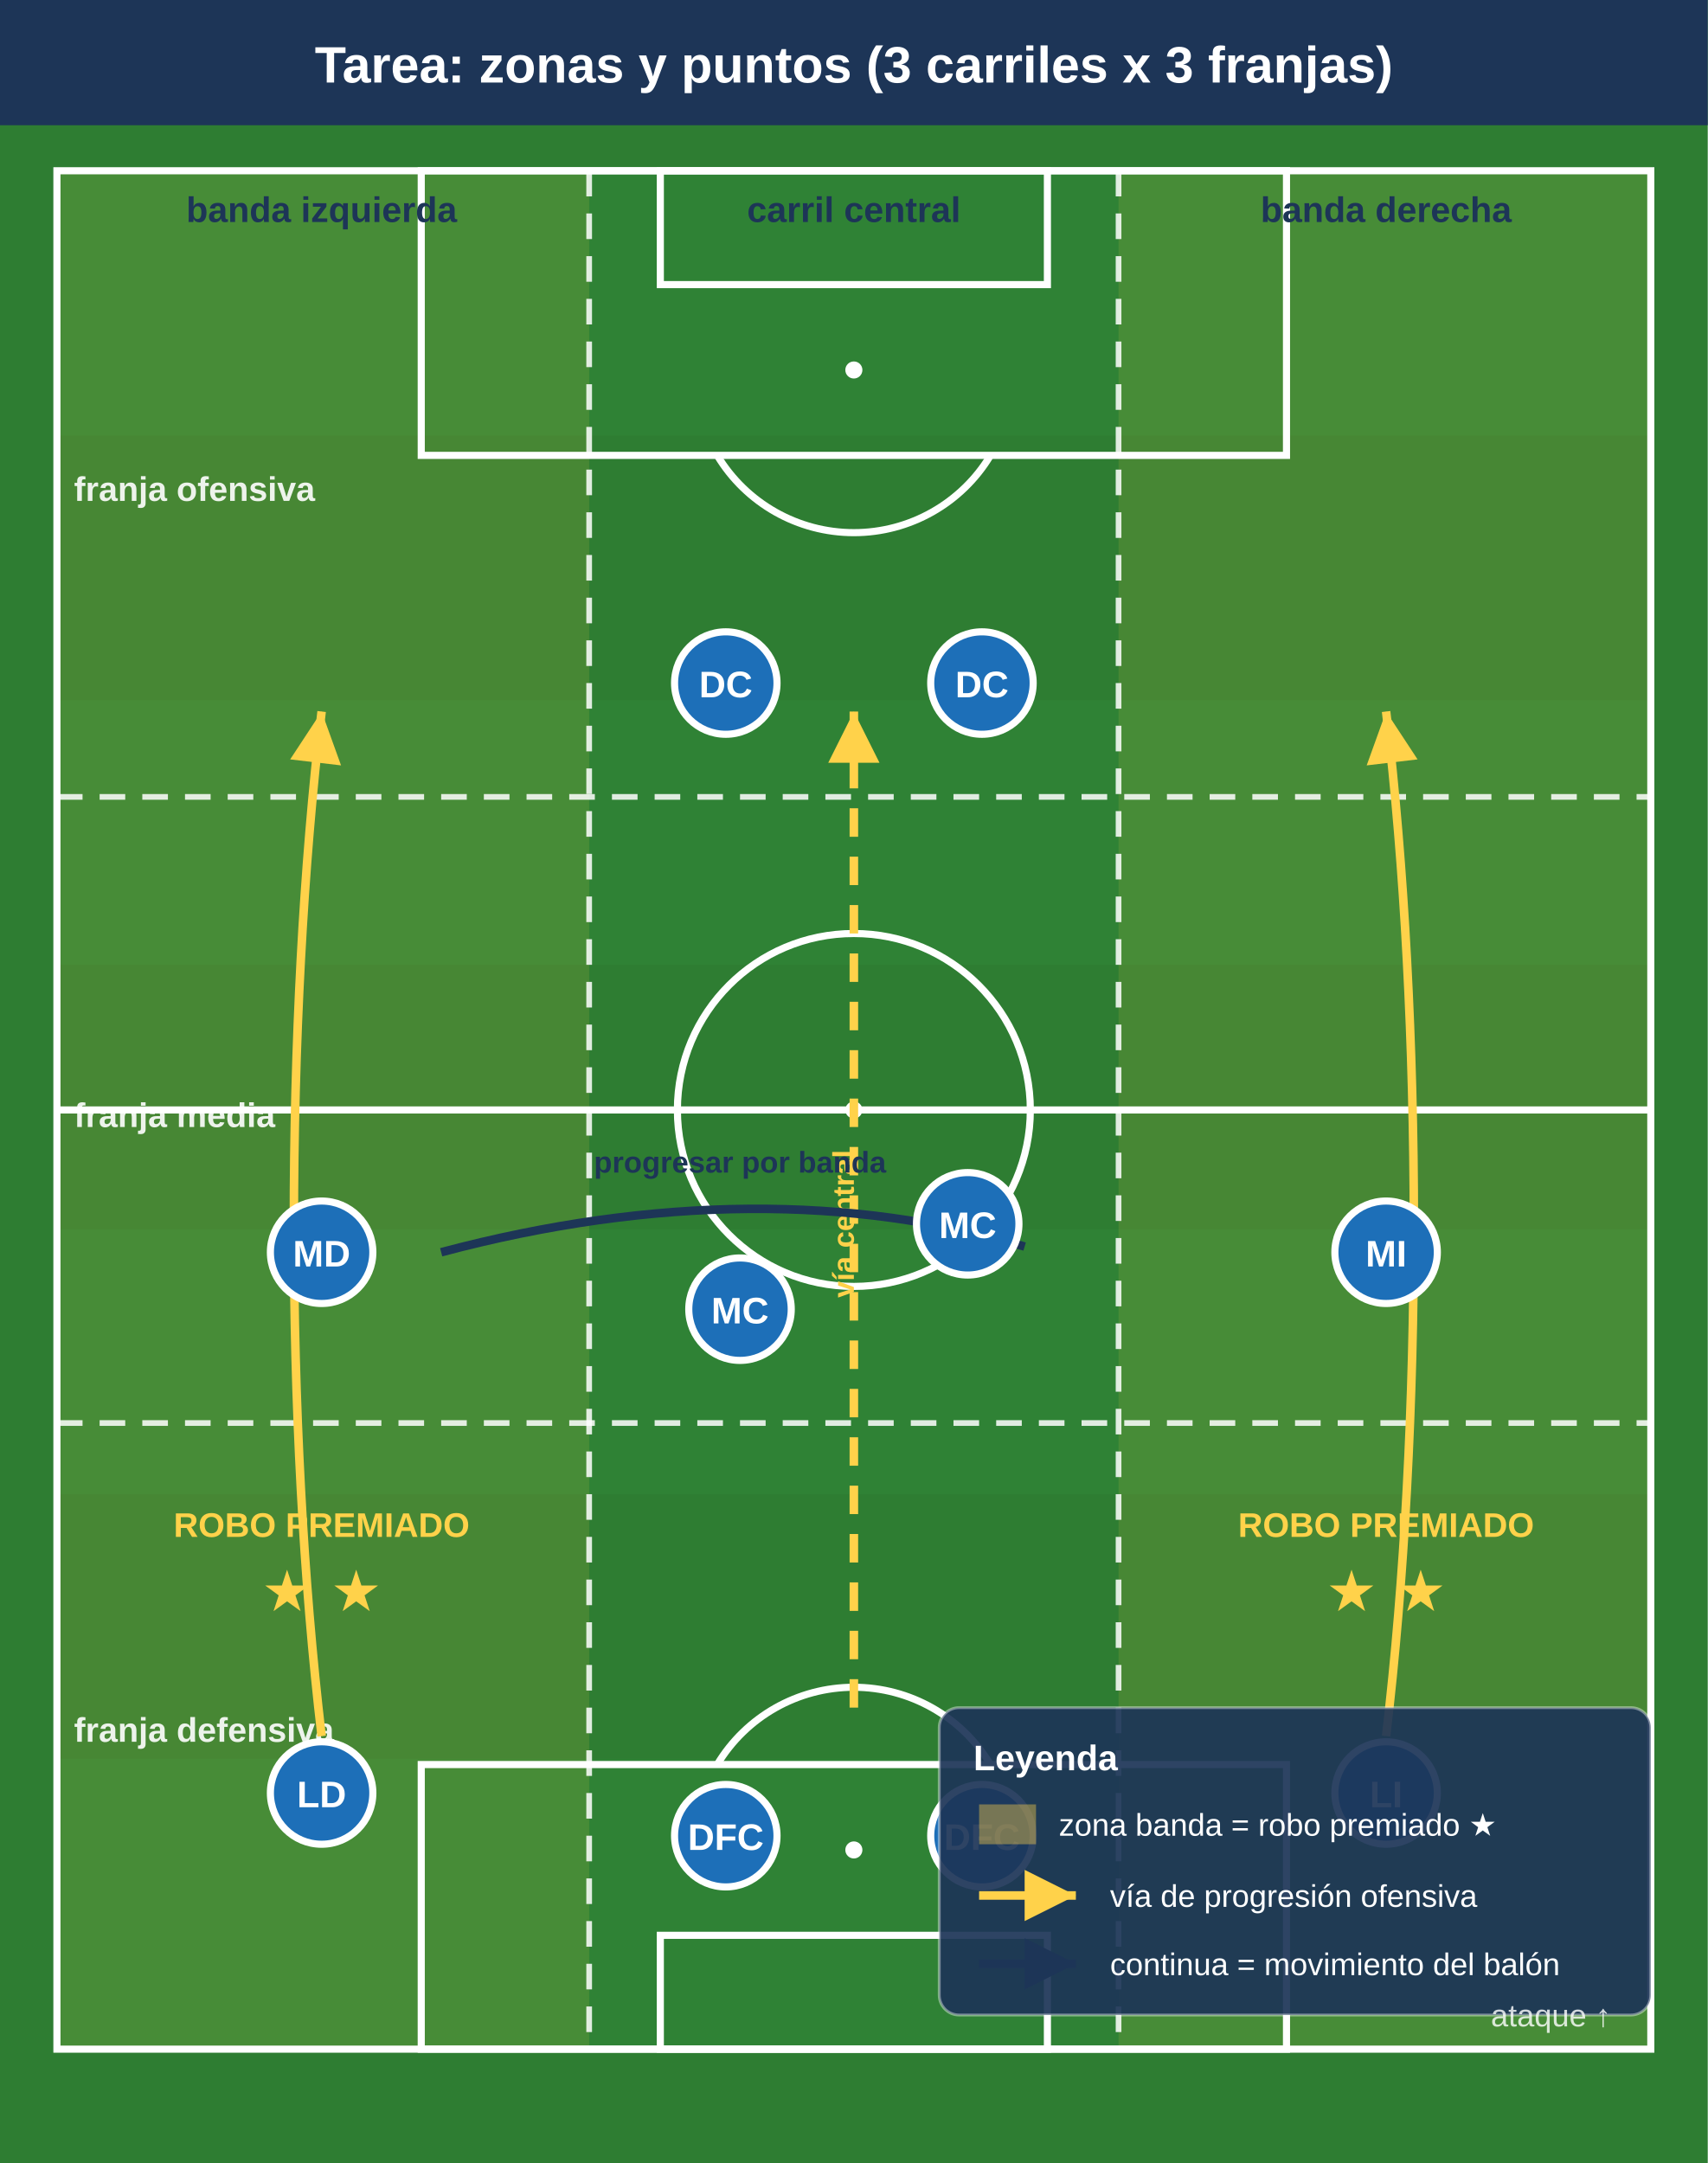
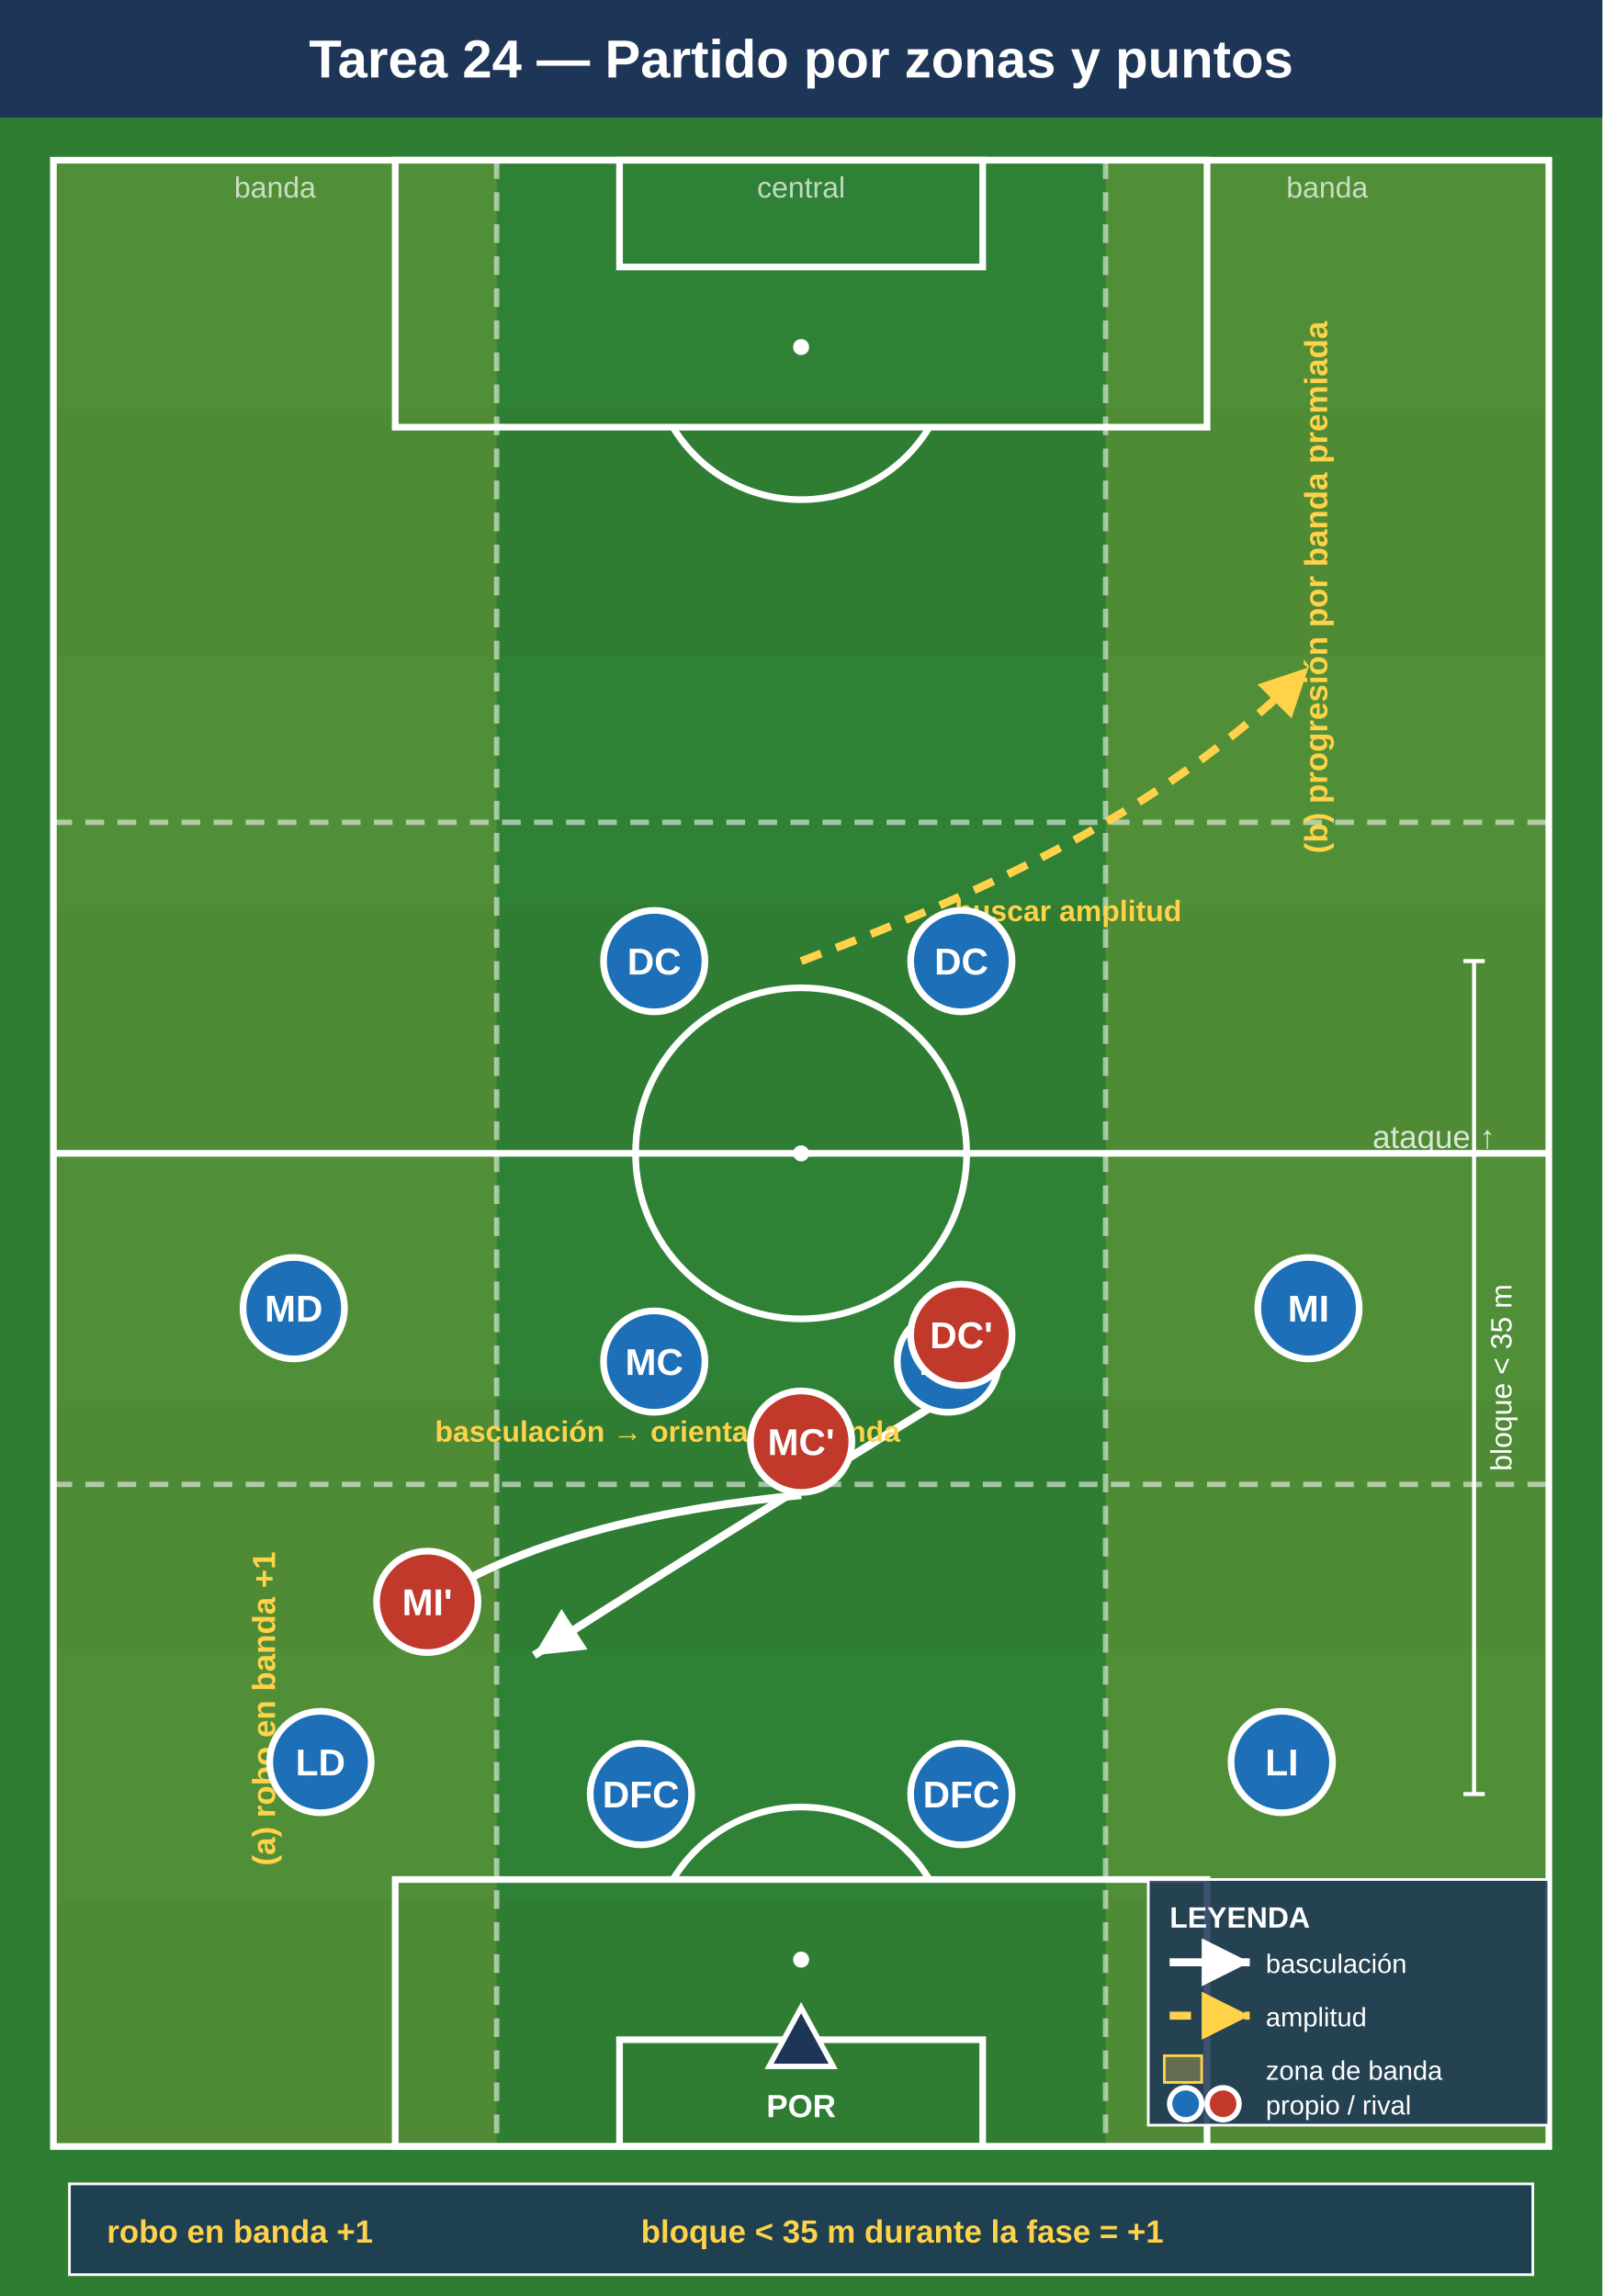
- <svg xmlns="http://www.w3.org/2000/svg" viewBox="0 0 600 760" font-family="'Segoe UI', Arial, sans-serif">
+ <svg xmlns="http://www.w3.org/2000/svg" viewBox="0 0 600 860" font-family="'Segoe UI', Arial, sans-serif">
  <defs>
    <marker id="arrowRun" markerWidth="9" markerHeight="9" refX="6" refY="3" orient="auto" markerUnits="strokeWidth">
-       <path d="M0,0 L6,3 L0,6 Z" fill="#1d3557" />
+       <path d="M0,0 L6,3 L0,6 Z" fill="#ffffff" />
    </marker>
-     <marker id="arrowProg" markerWidth="9" markerHeight="9" refX="6" refY="3" orient="auto" markerUnits="strokeWidth">
+     <marker id="arrowPass" markerWidth="9" markerHeight="9" refX="6" refY="3" orient="auto" markerUnits="strokeWidth">
      <path d="M0,0 L6,3 L0,6 Z" fill="#ffd24a" />
    </marker>
    <linearGradient id="ball" x1="0" y1="0" x2="0" y2="1">
      <stop offset="0%" stop-color="#ffffff" />
      <stop offset="100%" stop-color="#d8d8d8" />
    </linearGradient>
  </defs>
-   <rect x="0" y="0" width="600" height="760" fill="#2e7d32" />
+   <rect x="0" y="0" width="600" height="860" fill="#2e7d32" />
  <g fill="#2f8235">
    <rect x="20" y="60" width="560" height="93" />
    <rect x="20" y="246" width="560" height="93" />
    <rect x="20" y="432" width="560" height="93" />
-     <rect x="20" y="618" width="560" height="102" />
+     <rect x="20" y="618" width="560" height="93" />
+   </g>
+   <g fill="#ffd24a" fill-opacity="0.16">
+     <rect x="20" y="60" width="166" height="744" />
+     <rect x="414" y="60" width="166" height="744" />
+   </g>
+   <g stroke="#ffffff" stroke-opacity="0.55" stroke-width="2" stroke-dasharray="7 5">
+     <line x1="186" y1="60" x2="186" y2="804" />
+     <line x1="414" y1="60" x2="414" y2="804" />
+   </g>
+   <g stroke="#ffffff" stroke-opacity="0.55" stroke-width="2" stroke-dasharray="7 5">
+     <line x1="20" y1="308" x2="580" y2="308" />
+     <line x1="20" y1="556" x2="580" y2="556" />
+   </g>
+   <g fill="none" stroke="#ffffff" stroke-width="2.5">
+     <rect x="20" y="60" width="560" height="744" />
+     <line x1="20" y1="432" x2="580" y2="432" />
+     <circle cx="300" cy="432" r="62" />
+     <rect x="148" y="60" width="304" height="100" />
+     <rect x="232" y="60" width="136" height="40" />
+     <rect x="148" y="704" width="304" height="100" />
+     <rect x="232" y="764" width="136" height="40" />
+   </g>
+   <g fill="#ffffff">
+     <circle cx="300" cy="432" r="3" />
+     <circle cx="300" cy="130" r="3" />
+     <circle cx="300" cy="734" r="3" />
+   </g>
+   <path d="M252,160 A56,56 0 0 0 348,160" fill="none" stroke="#ffffff" stroke-width="2.5" />
+   <path d="M252,704 A56,56 0 0 1 348,704" fill="none" stroke="#ffffff" stroke-width="2.5" />
+   <rect x="0" y="0" width="600" height="44" fill="#1d3557" />
+   <text x="300" y="29" fill="#ffffff" font-size="20" font-weight="700" text-anchor="middle">Tarea 24 — Partido por zonas y puntos</text>
+   <text x="560" y="430" fill="#ffffff" font-size="12" text-anchor="end" opacity="0.8">ataque ↑</text>
+   <text x="103" y="60" fill="#ffffff" font-size="11" opacity="0.7" text-anchor="middle" dy="14">banda</text>
+   <text x="300" y="60" fill="#ffffff" font-size="11" opacity="0.7" text-anchor="middle" dy="14">central</text>
+   <text x="497" y="60" fill="#ffffff" font-size="11" opacity="0.7" text-anchor="middle" dy="14">banda</text>
+   <text x="103" y="640" fill="#ffd24a" font-size="12" font-weight="700" text-anchor="middle" transform="rotate(-90 103 640)">(a) robo en banda +1</text>
+   <text x="497" y="220" fill="#ffd24a" font-size="12" font-weight="700" text-anchor="middle" transform="rotate(-90 497 220)">(b) progresión por banda premiada</text>
+   <path d="M300,560 C250,565 200,575 160,600" fill="none" stroke="#ffffff" stroke-width="3" marker-end="url(#arrowRun)" />
+   <path d="M360,520 C320,545 270,575 200,620" fill="none" stroke="#ffffff" stroke-width="3" marker-end="url(#arrowRun)" />
+   <text x="250" y="540" fill="#ffd24a" font-size="11" font-weight="700" text-anchor="middle">basculación → orienta a la banda</text>
+   <path d="M300,360 C380,330 440,300 490,250" fill="none" stroke="#ffd24a" stroke-width="3" stroke-dasharray="8 6" marker-end="url(#arrowPass)" />
+   <text x="400" y="345" fill="#ffd24a" font-size="11" font-weight="700" text-anchor="middle">buscar amplitud</text>
+   <circle cx="300" cy="540" r="6" fill="url(#ball)" stroke="#1d3557" stroke-width="1" />
+   <g font-size="14" font-weight="700" text-anchor="middle">
+     <polygon points="300,752 312,774 288,774" fill="#1d3557" stroke="#ffffff" stroke-width="2" />
+     <text x="300" y="793" fill="#ffffff" font-size="12">POR</text>
+     <circle cx="120" cy="660" r="19" fill="#1d6fb8" stroke="#ffffff" stroke-width="2.5" />
+     <text x="120" y="665" fill="#fff">LD</text>
+     <circle cx="240" cy="672" r="19" fill="#1d6fb8" stroke="#ffffff" stroke-width="2.5" />
+     <text x="240" y="677" fill="#fff">DFC</text>
+     <circle cx="360" cy="672" r="19" fill="#1d6fb8" stroke="#ffffff" stroke-width="2.5" />
+     <text x="360" y="677" fill="#fff">DFC</text>
+     <circle cx="480" cy="660" r="19" fill="#1d6fb8" stroke="#ffffff" stroke-width="2.5" />
+     <text x="480" y="665" fill="#fff">LI</text>
+     <circle cx="110" cy="490" r="19" fill="#1d6fb8" stroke="#ffffff" stroke-width="2.5" />
+     <text x="110" y="495" fill="#fff">MD</text>
+     <circle cx="245" cy="510" r="19" fill="#1d6fb8" stroke="#ffffff" stroke-width="2.5" />
+     <text x="245" y="515" fill="#fff">MC</text>
+     <circle cx="355" cy="510" r="19" fill="#1d6fb8" stroke="#ffffff" stroke-width="2.5" />
+     <text x="355" y="515" fill="#fff">MC</text>
+     <circle cx="490" cy="490" r="19" fill="#1d6fb8" stroke="#ffffff" stroke-width="2.5" />
+     <text x="490" y="495" fill="#fff">MI</text>
+     <circle cx="245" cy="360" r="19" fill="#1d6fb8" stroke="#ffffff" stroke-width="2.5" />
+     <text x="245" y="365" fill="#fff">DC</text>
+     <circle cx="360" cy="360" r="19" fill="#1d6fb8" stroke="#ffffff" stroke-width="2.5" />
+     <text x="360" y="365" fill="#fff">DC</text>
+   </g>
+   <g font-size="14" font-weight="700" text-anchor="middle">
+     <circle cx="300" cy="540" r="19" fill="#c0392b" stroke="#ffffff" stroke-width="2.5" />
+     <text x="300" y="545" fill="#fff">MC'</text>
+     <circle cx="360" cy="500" r="19" fill="#c0392b" stroke="#ffffff" stroke-width="2.5" />
+     <text x="360" y="505" fill="#fff">DC'</text>
+     <circle cx="160" cy="600" r="19" fill="#c0392b" stroke="#ffffff" stroke-width="2.5" />
+     <text x="160" y="605" fill="#fff">MI'</text>
+   </g>
+   <g stroke="#ffffff" stroke-width="1.5" fill="none">
+     <line x1="552" y1="360" x2="552" y2="672" />
+     <line x1="548" y1="360" x2="556" y2="360" />
+     <line x1="548" y1="672" x2="556" y2="672" />
+   </g>
+   <text x="566" y="516" fill="#ffffff" font-size="11" transform="rotate(-90 566 516)" text-anchor="middle">bloque &lt; 35 m</text>
+   <g font-size="12" font-weight="700" fill="#ffd24a" text-anchor="start">
+     <rect x="26" y="818" width="548" height="34" fill="#1d3557" fill-opacity="0.85" stroke="#ffffff" stroke-width="1" />
+     <text x="40" y="840" fill="#ffd24a">robo en banda +1</text>
+     <text x="240" y="840" fill="#ffd24a">bloque &lt; 35 m durante la fase = +1</text>
  </g>
  <g>
-     <rect x="20" y="60" width="187" height="660" fill="#ffd24a" fill-opacity="0.12" />
-     <rect x="393" y="60" width="187" height="660" fill="#ffd24a" fill-opacity="0.12" />
+     <rect x="430" y="704" width="150" height="92" fill="#1d3557" fill-opacity="0.85" stroke="#ffffff" stroke-width="1" />
+     <text x="438" y="722" fill="#ffffff" font-size="11" font-weight="700">LEYENDA</text>
+     <line x1="438" y1="735" x2="468" y2="735" stroke="#ffffff" stroke-width="3" marker-end="url(#arrowRun)" />
+     <text x="474" y="739" fill="#ffffff" font-size="10">basculación</text>
+     <line x1="438" y1="755" x2="468" y2="755" stroke="#ffd24a" stroke-width="3" stroke-dasharray="8 6" marker-end="url(#arrowPass)" />
+     <text x="474" y="759" fill="#ffffff" font-size="10">amplitud</text>
+     <rect x="436" y="770" width="14" height="10" fill="#ffd24a" fill-opacity="0.3" stroke="#ffd24a" />
+     <text x="474" y="779" fill="#ffffff" font-size="10">zona de banda</text>
+     <circle cx="444" cy="788" r="6" fill="#1d6fb8" stroke="#ffffff" stroke-width="2" />
+     <circle cx="458" cy="788" r="6" fill="#c0392b" stroke="#ffffff" stroke-width="2" />
+     <text x="474" y="792" fill="#ffffff" font-size="10">propio / rival</text>
  </g>
-   <g stroke="#ffffff" stroke-width="2" stroke-dasharray="9 6" stroke-opacity="0.85">
-     <line x1="207" y1="60" x2="207" y2="720" />
-     <line x1="393" y1="60" x2="393" y2="720" />
-   </g>
-   <g stroke="#ffffff" stroke-width="2" stroke-dasharray="9 6" stroke-opacity="0.85">
-     <line x1="20" y1="280" x2="580" y2="280" />
-     <line x1="20" y1="500" x2="580" y2="500" />
-   </g>
-   <g fill="none" stroke="#ffffff" stroke-width="2.5">
-     <rect x="20" y="60" width="560" height="660" />
-     <line x1="20" y1="390" x2="580" y2="390" />
-     <circle cx="300" cy="390" r="62" />
-     <rect x="148" y="60" width="304" height="100" />
-     <rect x="232" y="60" width="136" height="40" />
-     <rect x="148" y="620" width="304" height="100" />
-     <rect x="232" y="680" width="136" height="40" />
-   </g>
-   <g fill="#ffffff">
-     <circle cx="300" cy="390" r="3" />
-     <circle cx="300" cy="130" r="3" />
-     <circle cx="300" cy="650" r="3" />
-   </g>
-   <path d="M252,160 A56,56 0 0 0 348,160" fill="none" stroke="#ffffff" stroke-width="2.5" />
-   <path d="M252,620 A56,56 0 0 1 348,620" fill="none" stroke="#ffffff" stroke-width="2.5" />
-   <g fill="#1d3557" font-size="12.5" font-weight="700" text-anchor="middle">
-     <text x="113" y="78">banda izquierda</text>
-     <text x="300" y="78">carril central</text>
-     <text x="487" y="78">banda derecha</text>
-   </g>
-   <g fill="#ffffff" font-size="12" font-weight="700" text-anchor="start" opacity="0.9">
-     <text x="26" y="176">franja ofensiva</text>
-     <text x="26" y="396">franja media</text>
-     <text x="26" y="612">franja defensiva</text>
-   </g>
-   <g fill="#ffd24a" font-size="12" font-weight="700" text-anchor="middle">
-     <text x="113" y="540">ROBO PREMIADO</text>
-     <text x="487" y="540">ROBO PREMIADO</text>
-   </g>
-   <g fill="#ffd24a">
-     <text x="113" y="566" font-size="20" text-anchor="middle">★ ★</text>
-     <text x="487" y="566" font-size="20" text-anchor="middle">★ ★</text>
-   </g>
-   <rect x="0" y="0" width="600" height="44" fill="#1d3557" />
-   <text x="300" y="29" fill="#ffffff" font-size="18" font-weight="700" text-anchor="middle">Tarea: zonas y puntos (3 carriles x 3 franjas)</text>
-   <path d="M113,610 C100,500 100,360 113,250" fill="none" stroke="#ffd24a" stroke-width="3" marker-end="url(#arrowProg)" />
-   <path d="M487,610 C500,500 500,360 487,250" fill="none" stroke="#ffd24a" stroke-width="3" marker-end="url(#arrowProg)" />
-   <path d="M300,600 C300,500 300,360 300,250" fill="none" stroke="#ffd24a" stroke-width="3" stroke-dasharray="10 7" marker-end="url(#arrowProg)" />
-   <text x="300" y="430" fill="#ffd24a" font-size="10.5" font-weight="700" text-anchor="middle" transform="rotate(-90 300 430)">vía central</text>
-   <path d="M155,440 C230,420 300,420 360,438" fill="none" stroke="#1d3557" stroke-width="3" stroke-dasharray="2 0" marker-end="url(#arrowRun)" />
-   <text x="260" y="412" fill="#1d3557" font-size="10.5" font-weight="700" text-anchor="middle">progresar por banda</text>
-   <g font-size="13" font-weight="700" text-anchor="middle">
-     <circle cx="113" cy="630" r="18" fill="#1d6fb8" stroke="#ffffff" stroke-width="2.5" />
-     <text x="113" y="635" fill="#fff">LD</text>
-     <circle cx="255" cy="645" r="18" fill="#1d6fb8" stroke="#ffffff" stroke-width="2.5" />
-     <text x="255" y="650" fill="#fff">DFC</text>
-     <circle cx="345" cy="645" r="18" fill="#1d6fb8" stroke="#ffffff" stroke-width="2.5" />
-     <text x="345" y="650" fill="#fff">DFC</text>
-     <circle cx="487" cy="630" r="18" fill="#1d6fb8" stroke="#ffffff" stroke-width="2.5" />
-     <text x="487" y="635" fill="#fff">LI</text>
-     <circle cx="113" cy="440" r="18" fill="#1d6fb8" stroke="#ffffff" stroke-width="2.5" />
-     <text x="113" y="445" fill="#fff">MD</text>
-     <circle cx="260" cy="460" r="18" fill="#1d6fb8" stroke="#ffffff" stroke-width="2.5" />
-     <text x="260" y="465" fill="#fff">MC</text>
-     <circle cx="340" cy="430" r="18" fill="#1d6fb8" stroke="#ffffff" stroke-width="2.5" />
-     <text x="340" y="435" fill="#fff">MC</text>
-     <circle cx="487" cy="440" r="18" fill="#1d6fb8" stroke="#ffffff" stroke-width="2.5" />
-     <text x="487" y="445" fill="#fff">MI</text>
-     <circle cx="255" cy="240" r="18" fill="#1d6fb8" stroke="#ffffff" stroke-width="2.5" />
-     <text x="255" y="245" fill="#fff">DC</text>
-     <circle cx="345" cy="240" r="18" fill="#1d6fb8" stroke="#ffffff" stroke-width="2.5" />
-     <text x="345" y="245" fill="#fff">DC</text>
-   </g>
-   <g>
-     <rect x="330" y="600" width="250" height="108" rx="7" fill="#1d3557" fill-opacity="0.92" stroke="#ffffff" stroke-opacity="0.4" />
-     <text x="342" y="622" fill="#ffffff" font-size="12.5" font-weight="700">Leyenda</text>
-     <rect x="344" y="634" width="20" height="14" fill="#ffd24a" fill-opacity="0.4" />
-     <text x="372" y="645" fill="#ffffff" font-size="11">zona banda = robo premiado ★</text>
-     <line x1="344" y1="666" x2="378" y2="666" stroke="#ffd24a" stroke-width="3" marker-end="url(#arrowProg)" />
-     <text x="390" y="670" fill="#ffffff" font-size="11">vía de progresión ofensiva</text>
-     <line x1="344" y1="690" x2="378" y2="690" stroke="#1d3557" stroke-width="3" marker-end="url(#arrowRun)" />
-     <text x="390" y="694" fill="#ffffff" font-size="11">continua = movimiento del balón</text>
-   </g>
-   <text x="566" y="712" fill="#ffffff" font-size="11" text-anchor="end" opacity="0.8">ataque ↑</text>
</svg>
